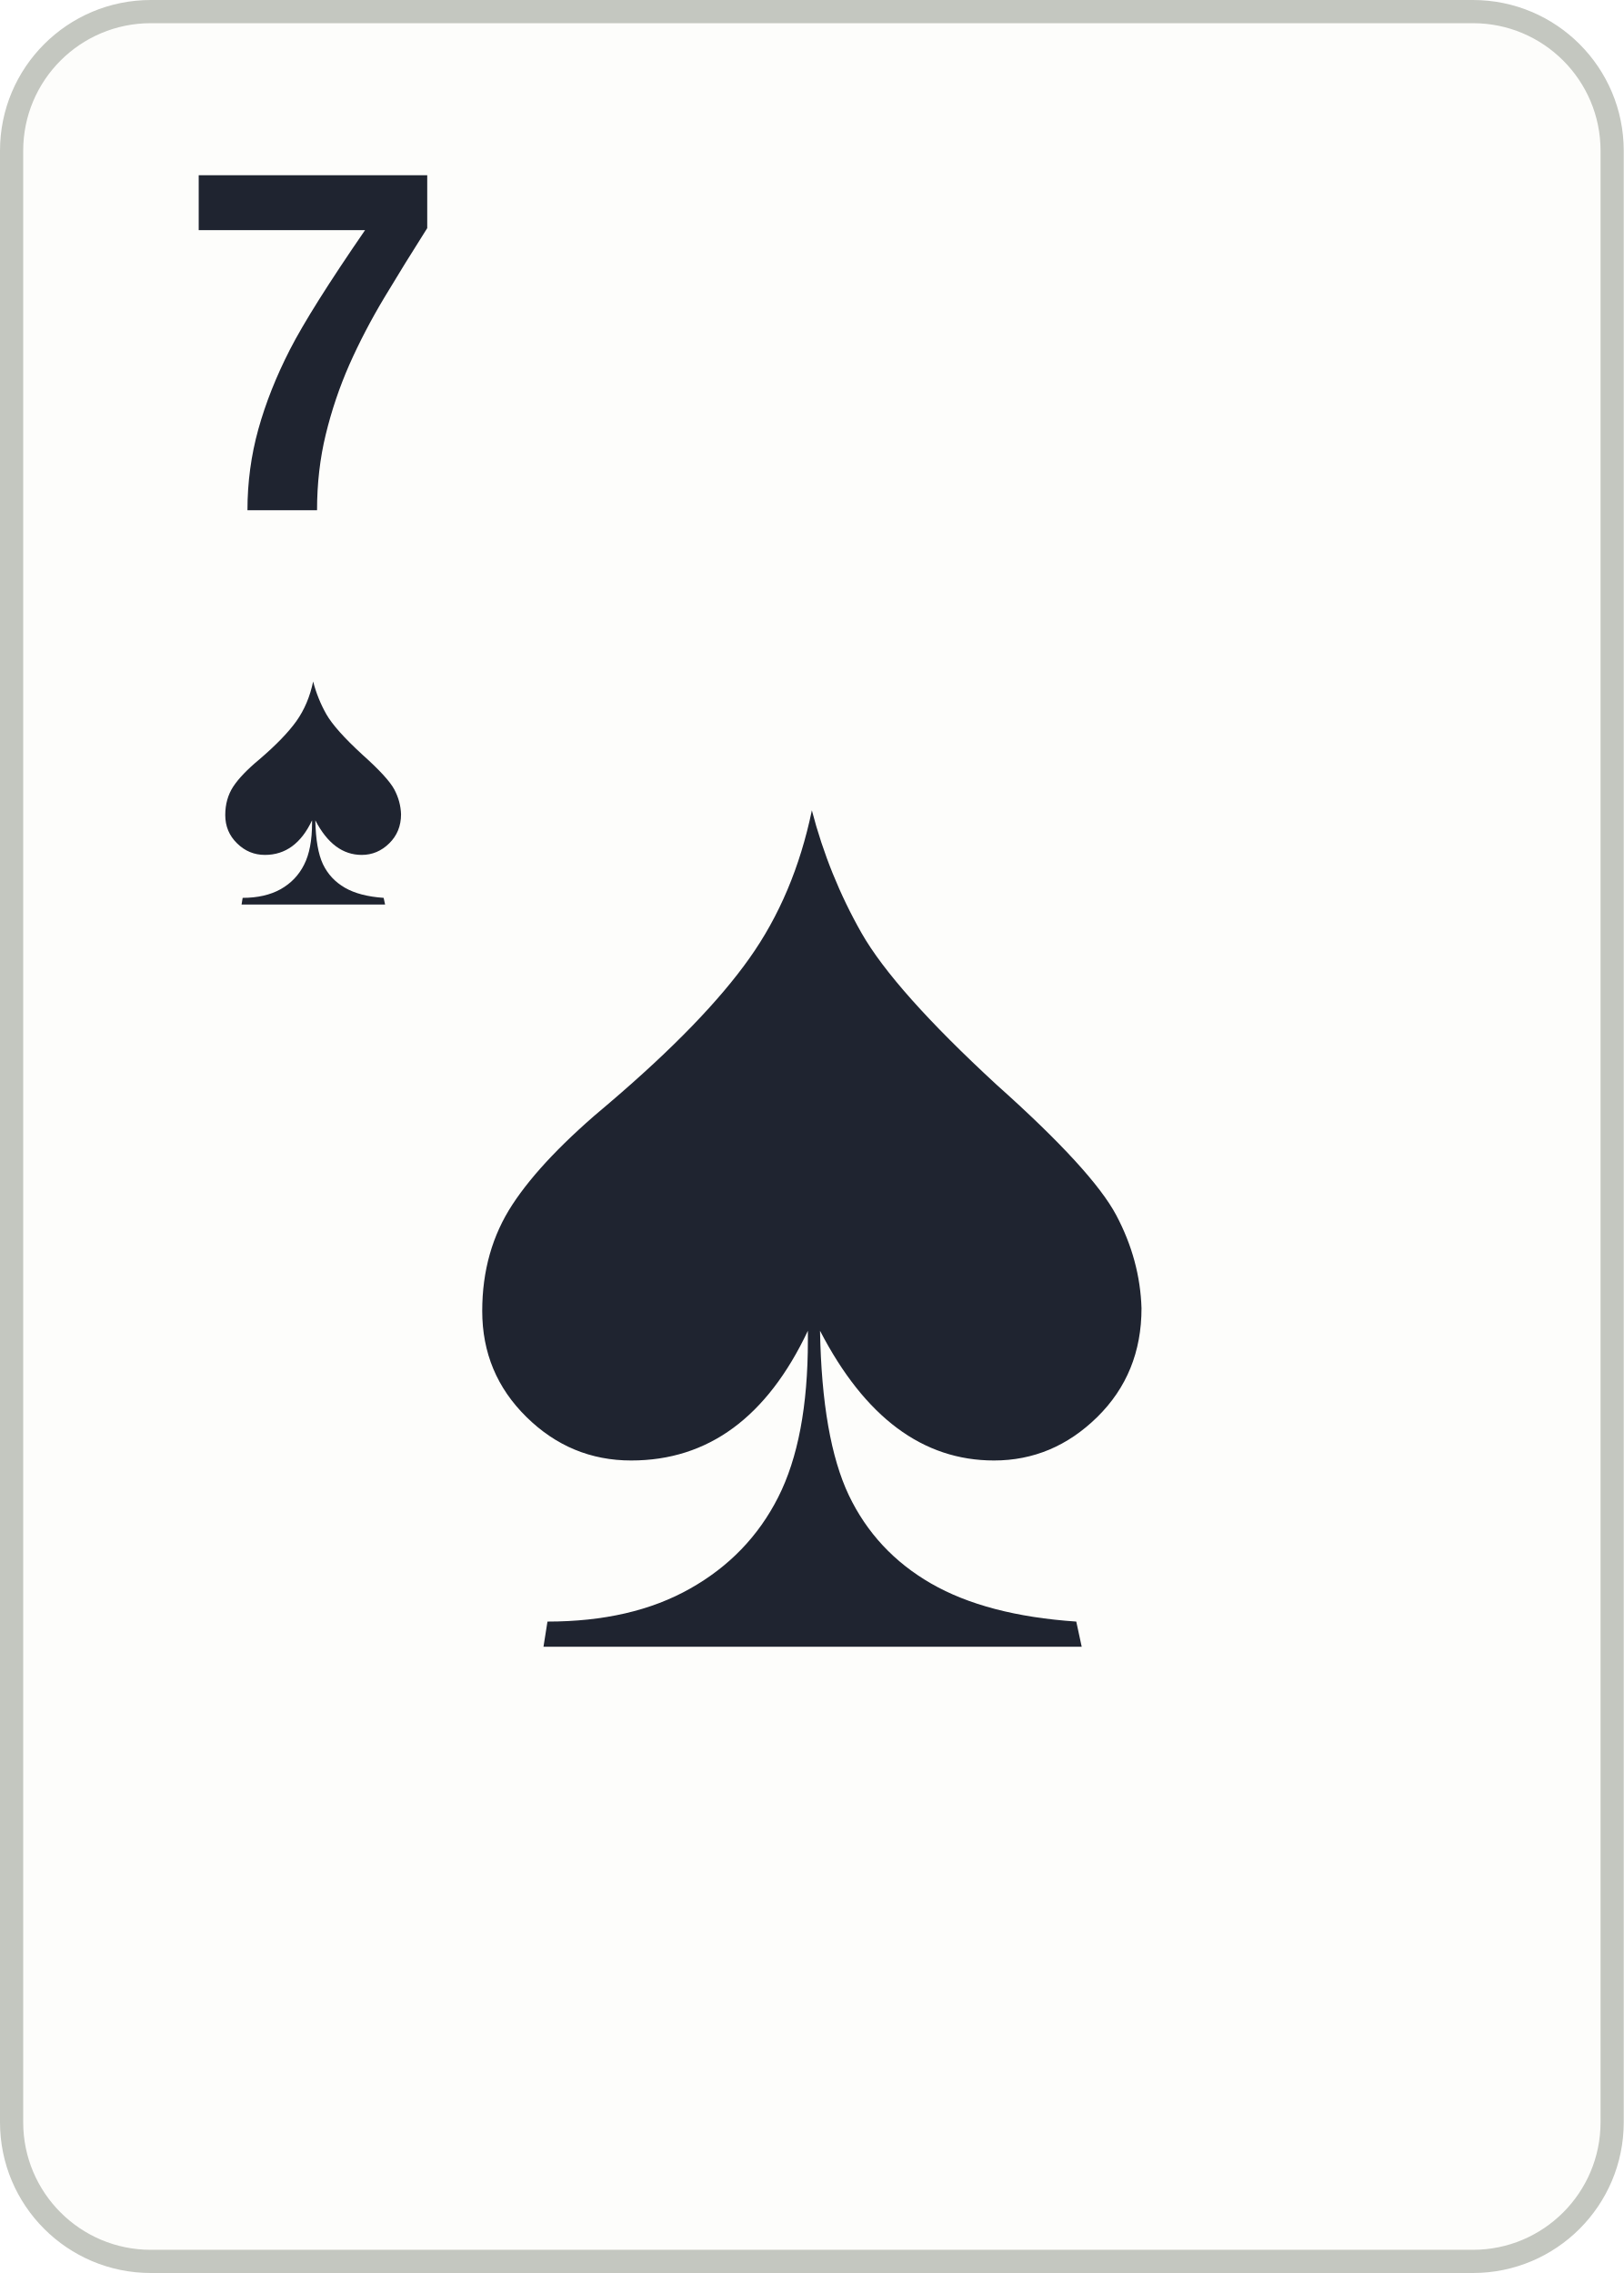
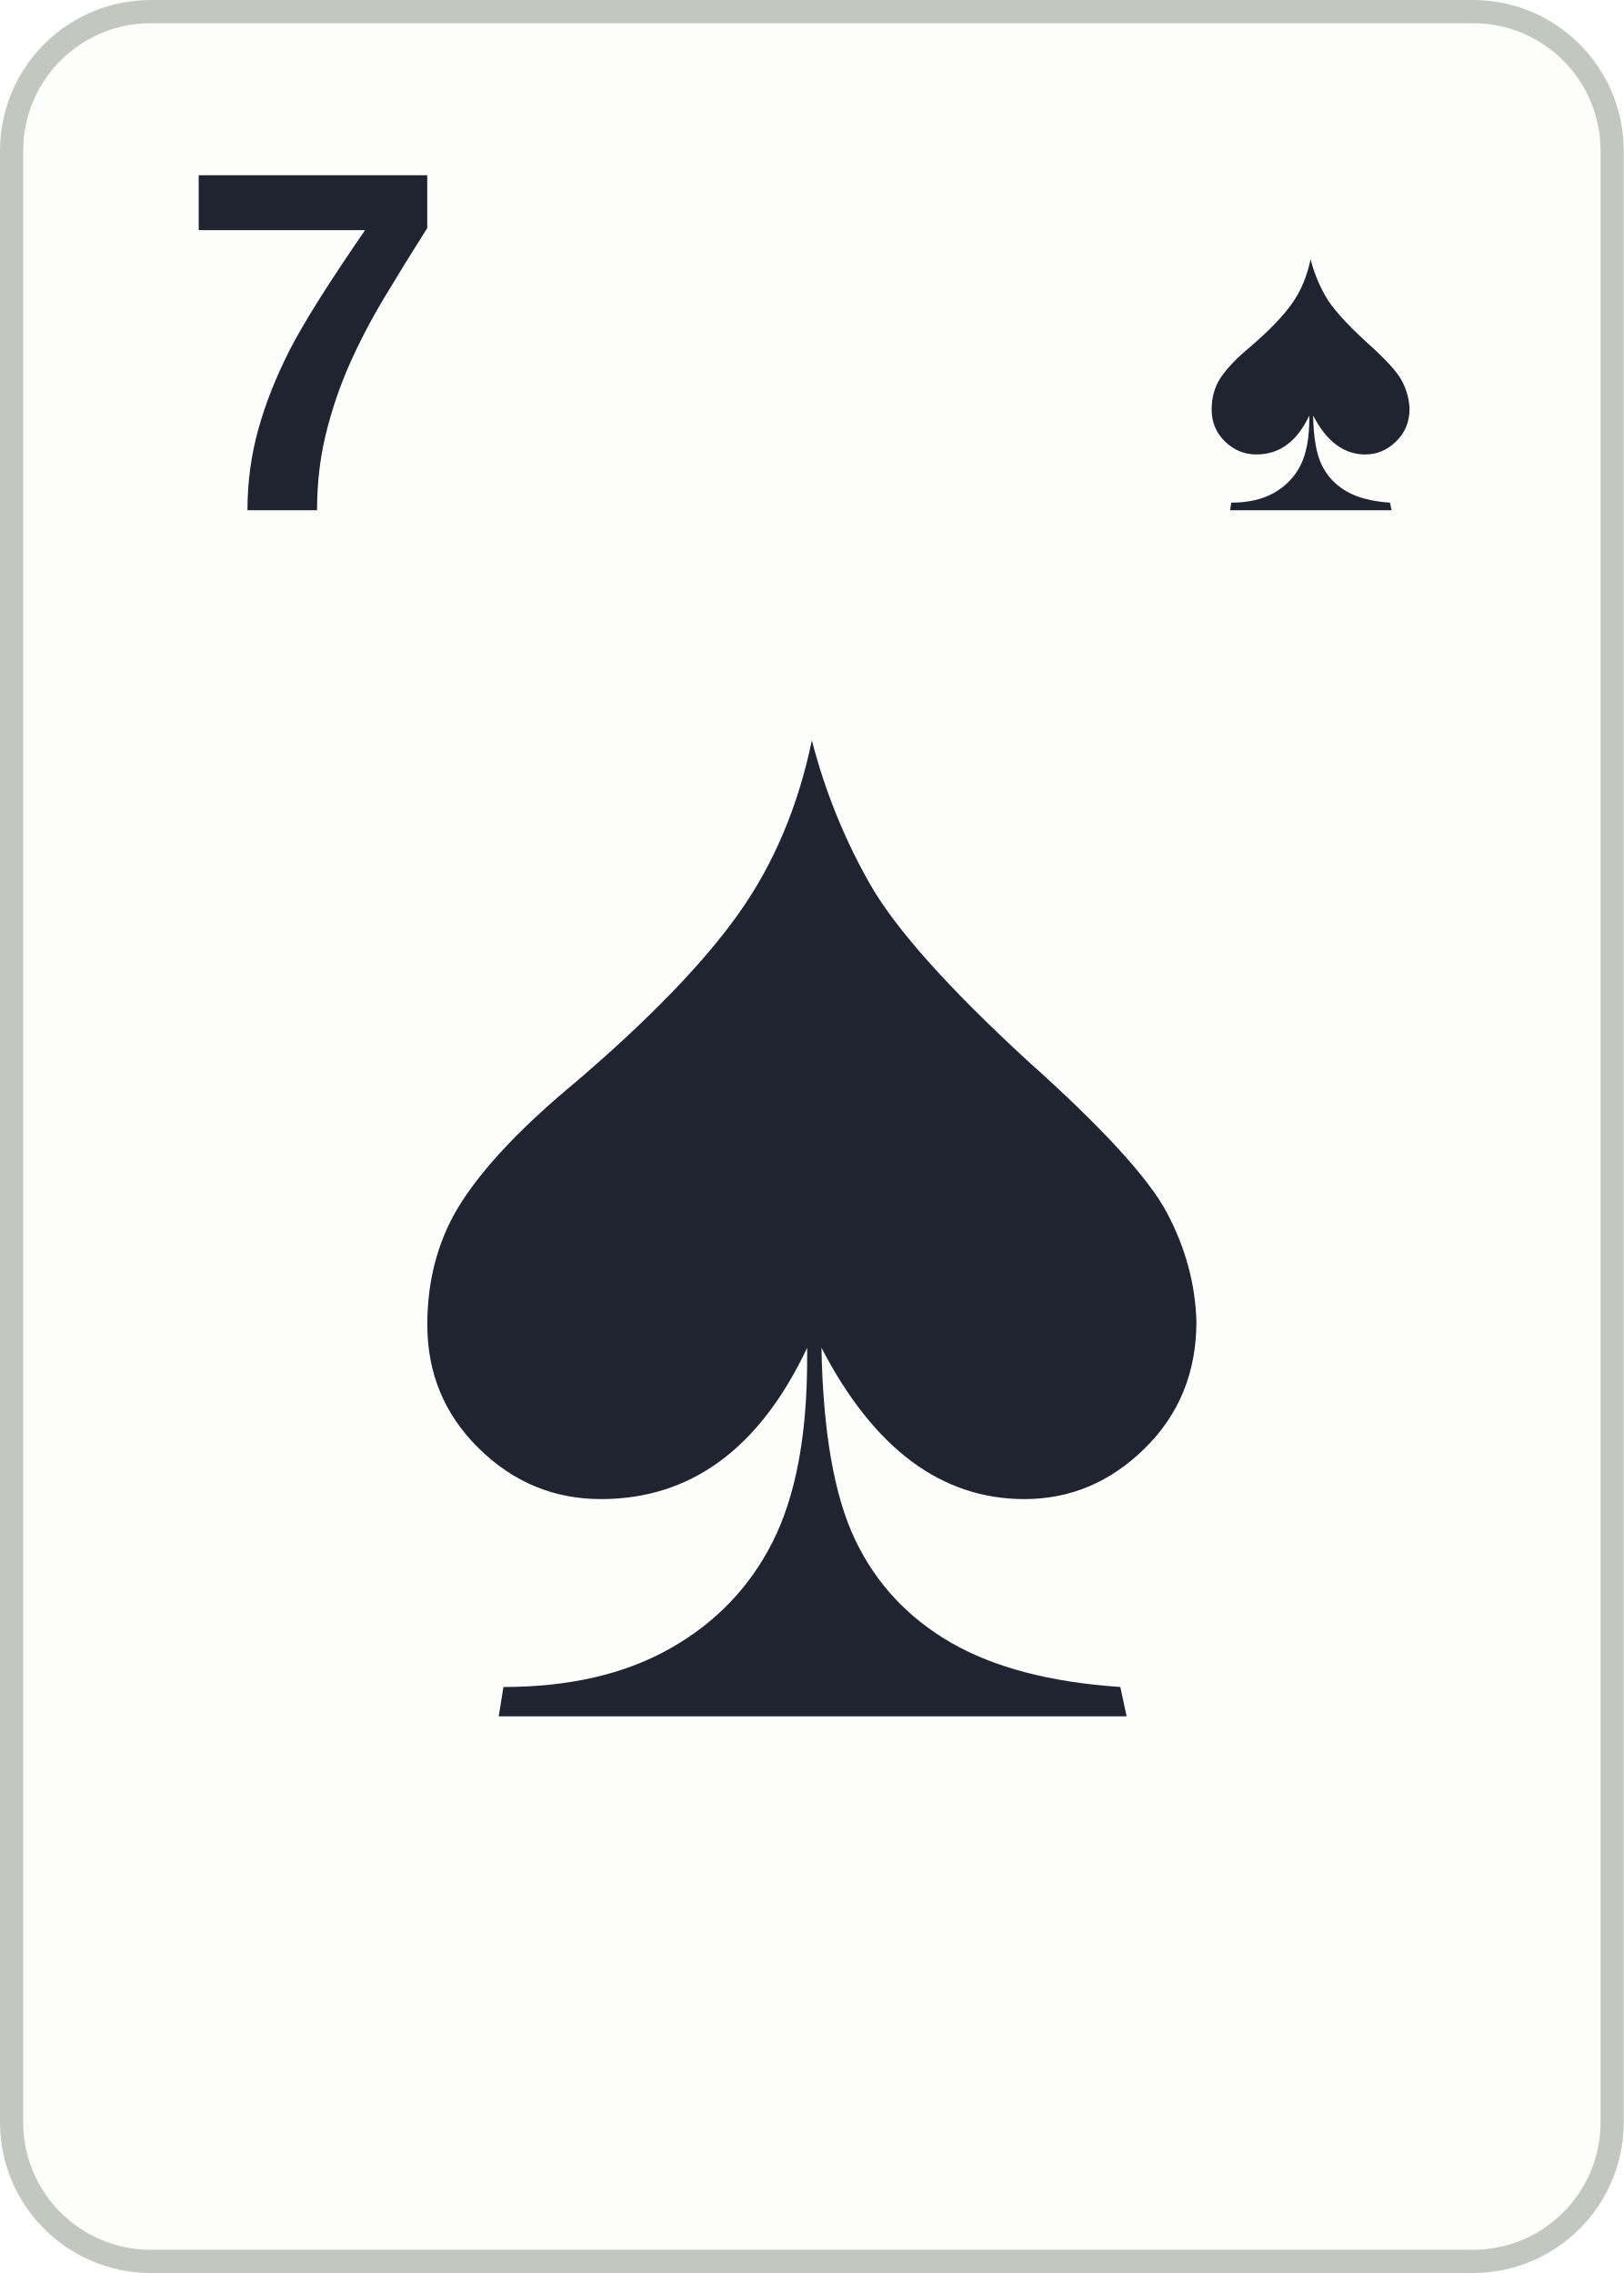
<svg xmlns="http://www.w3.org/2000/svg" viewBox="0 0 140 196">
  <rect x="1" y="1" width="138" height="194" rx="12" fill="#fdfdfb" stroke="#c4c7c0" stroke-width="2" />
  <g font-family="Arial,Helvetica,sans-serif" font-weight="700">
    <text x="27" y="44" font-size="42" text-anchor="middle" fill="#1f2430">7</text>
-     <text x="27" y="78" font-size="32" text-anchor="middle" fill="#1f2430">♠</text>
-     <text x="70" y="142" font-size="120" text-anchor="middle" fill="#1f2430">♠</text>
+     <text x="113" y="44" font-size="36" text-anchor="middle" fill="#1f2430">♠</text>
+     <text x="70" y="148" font-size="140" text-anchor="middle" fill="#1f2430">♠</text>
  </g>
</svg>
